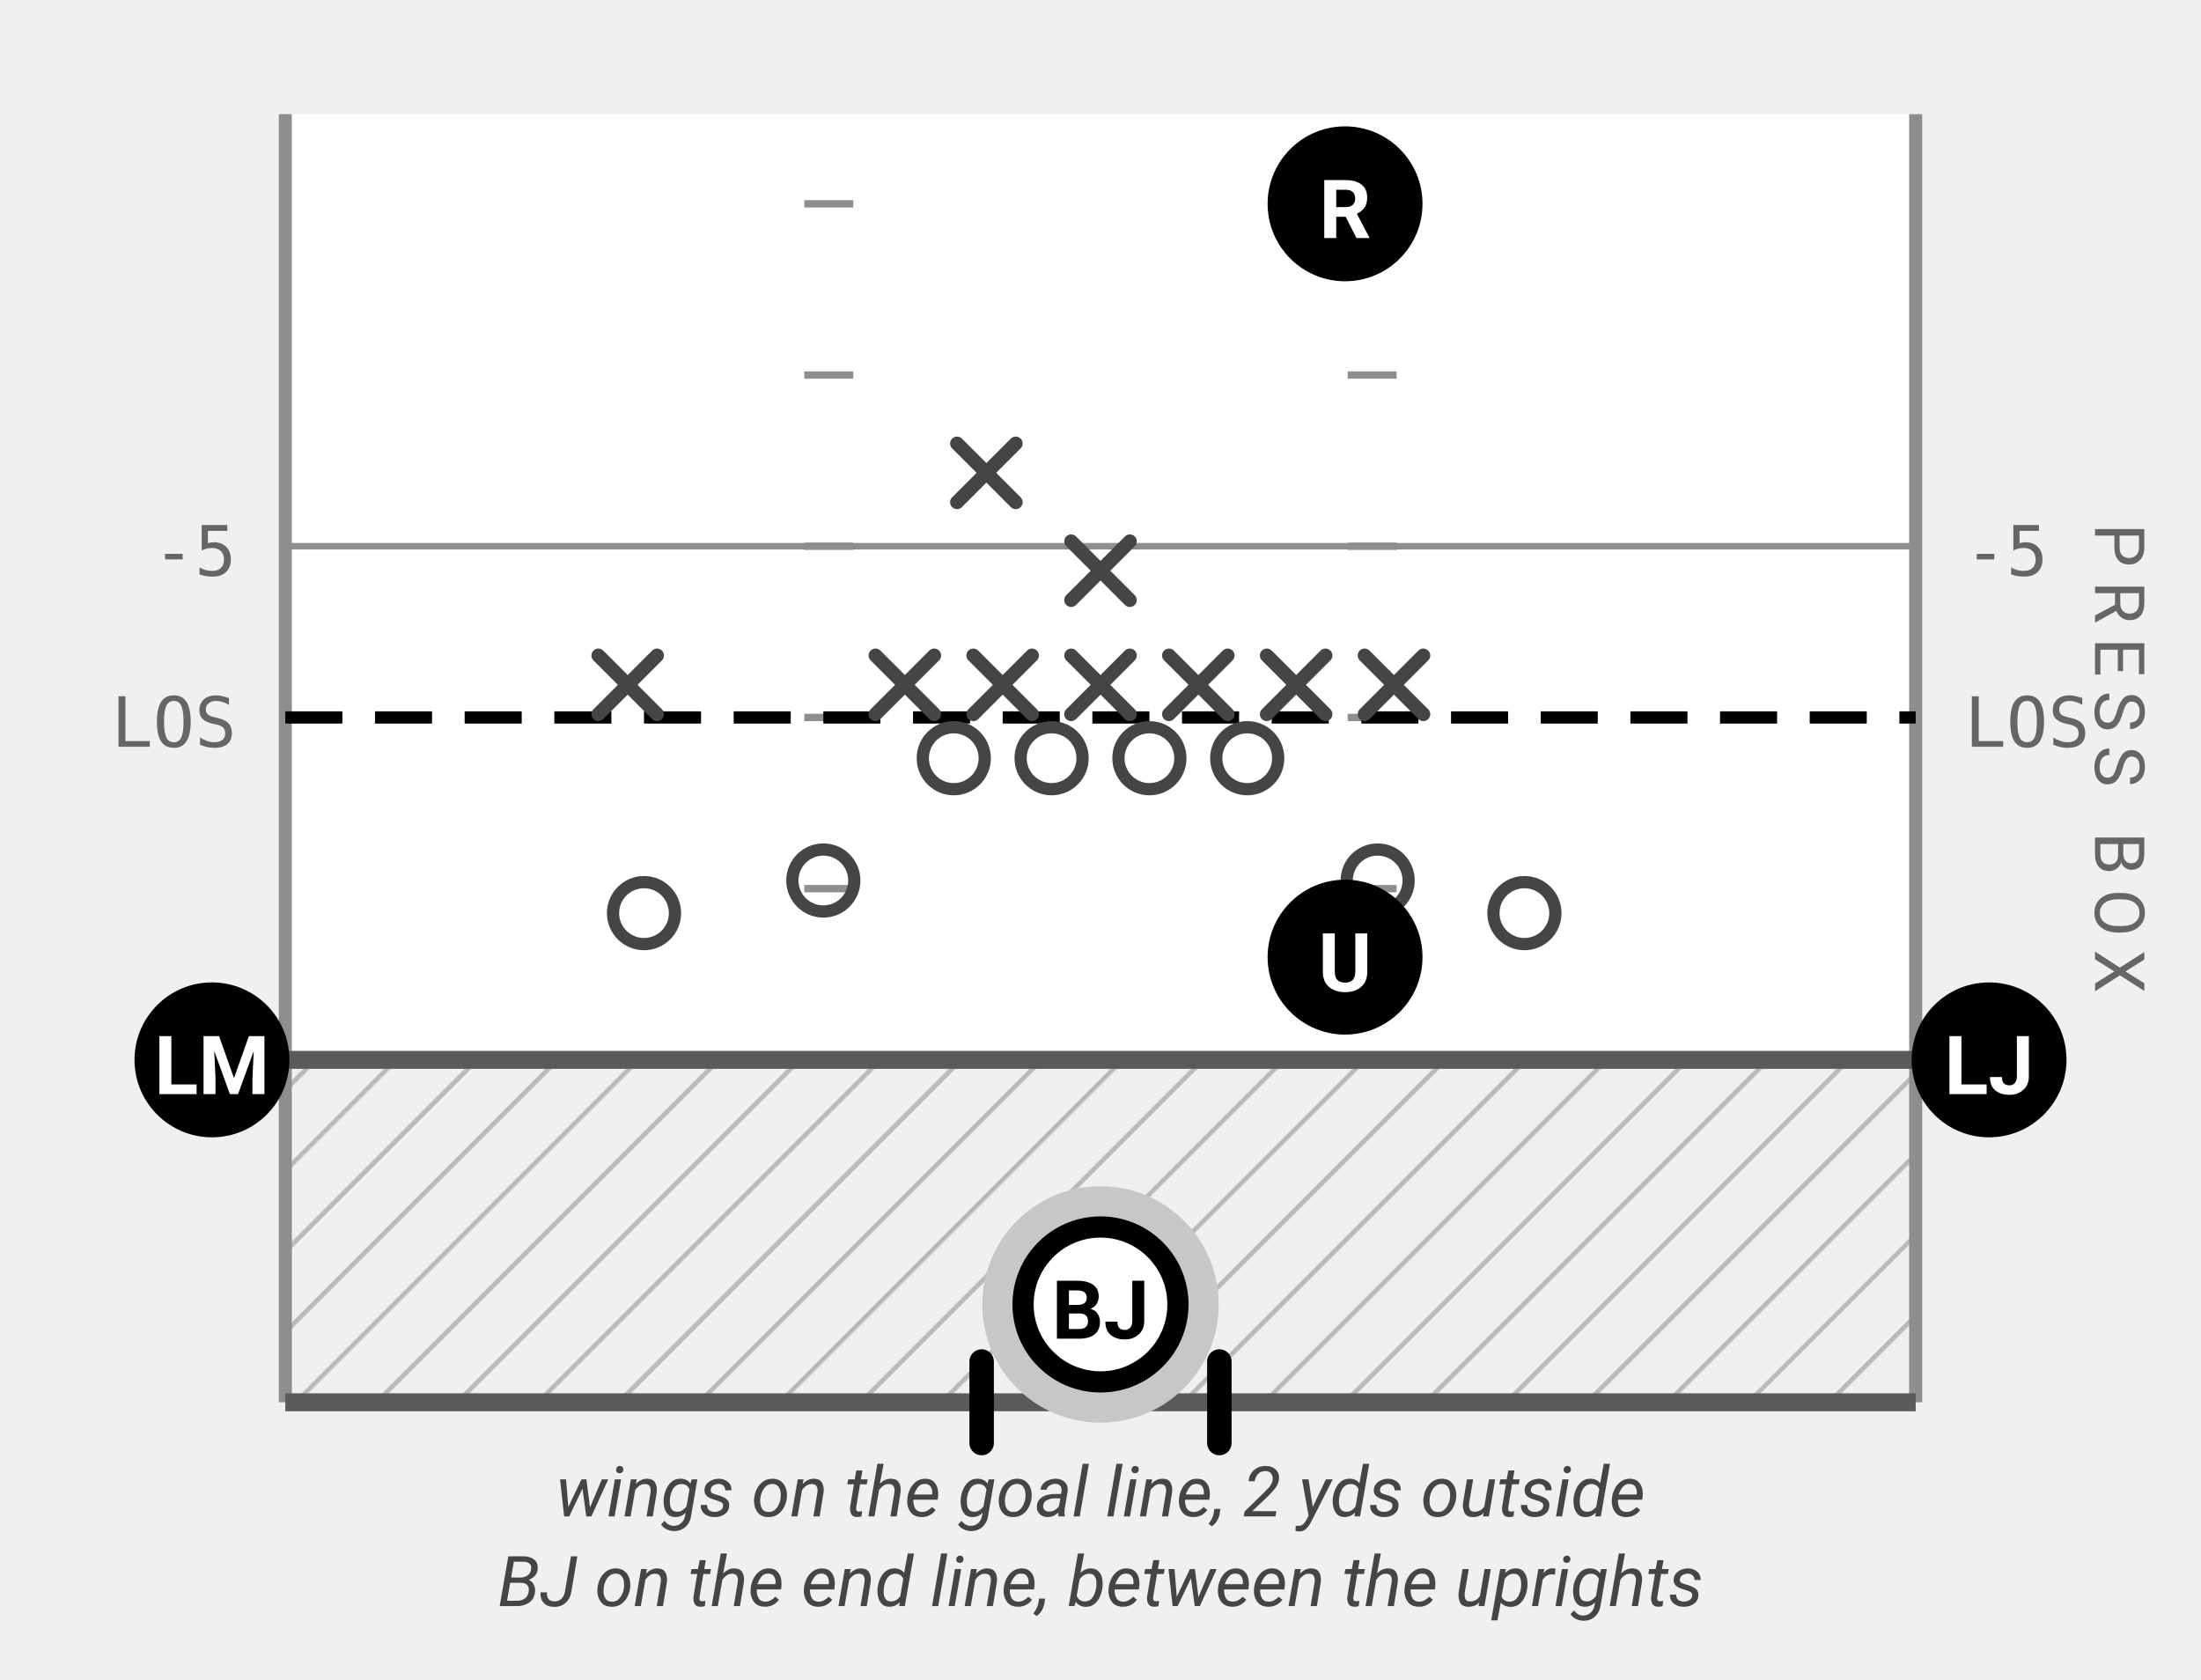
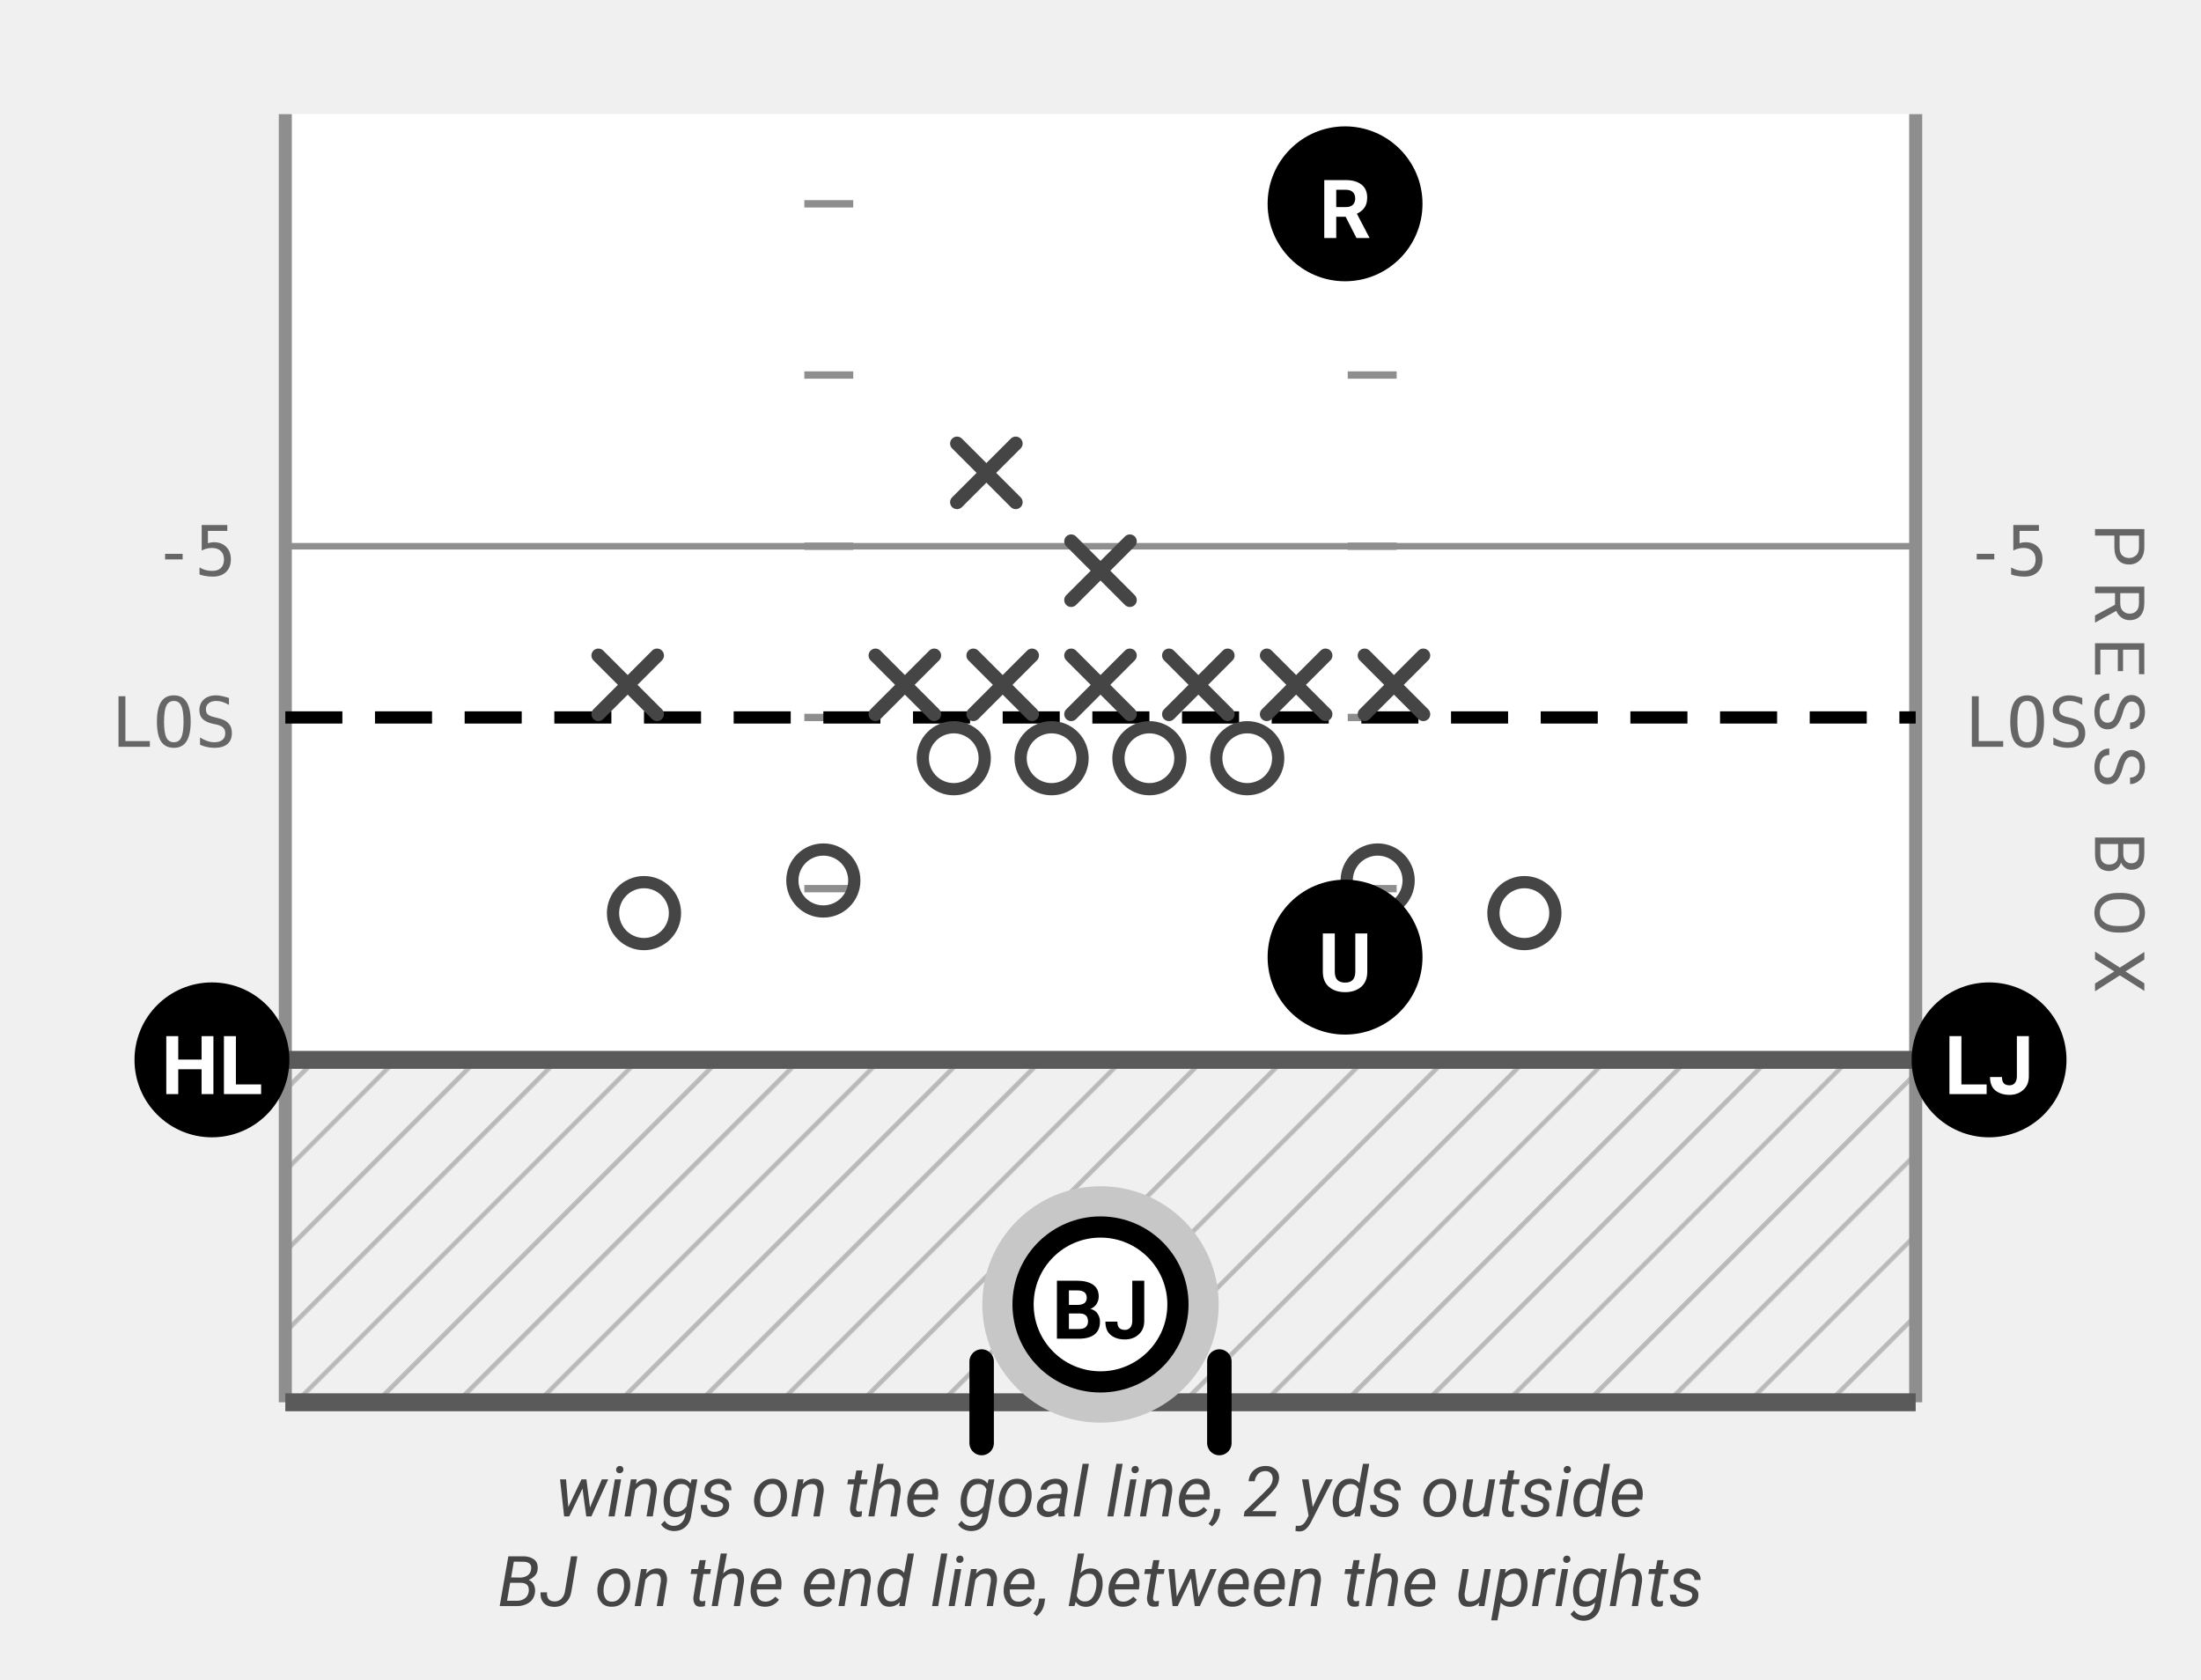
<svg xmlns="http://www.w3.org/2000/svg" viewBox="0 0 270 206" role="img" aria-label="Goal line — Back Judge position, crew of 5">
  <style>svg{font-family:system-ui,-apple-system,"Segoe UI",Roboto,"Helvetica Neue",Arial,sans-serif}
.turf{fill:#FFFFFF}
.ez{fill:url(#hz)}
.hl{stroke:#B8B8B8;stroke-width:1.15}
.sl{stroke:#8E8E8E;stroke-width:1.6;fill:none}
.yl{stroke:#8E8E8E;stroke-width:.8;fill:none}
.gl{stroke:#5A5A5A;stroke-width:2.2;fill:none}
.rl{stroke:#000000;stroke-width:1.5;stroke-dasharray:7 4;fill:none}
.hash{stroke:#8E8E8E;stroke-width:.9}
.post{stroke:#000000;stroke-width:3;fill:none;stroke-linecap:round}
.ylab{font-family:ui-monospace,Menlo,Consolas,monospace;font-size:8.5px;fill:#666666}
.ylab.end{text-anchor:end}
.ylab.start{text-anchor:start}
.pb{font-size:8.5px;letter-spacing:.2em;fill:#666666;text-anchor:middle;text-transform:uppercase}
.kp line{stroke:#454545;stroke-width:1.7;stroke-linecap:round}
.rp{fill:none;stroke:#454545;stroke-width:1.5}
.hat-b{fill:#000000}
.hat-w{fill:#FFFFFF;stroke:#000000;stroke-width:2.6}
.halo{fill:#C7C7C7}
.mk{font-size:10px;font-weight:600;text-anchor:middle}
.mk-l{fill:#FFFFFF}
.mk-d{fill:#000000}
.mv{stroke:#000000;stroke-width:1.7;fill:none;stroke-dasharray:.1 4.4;stroke-linecap:round}
.arh{fill:#000000}
.mvlab{font-size:8.4px;fill:#454545;text-anchor:middle;font-style:italic}
.note{font-size:8.6px;fill:#454545;font-style:italic}
.note.middle{text-anchor:middle}
.note.start{text-anchor:start}
.note.end{text-anchor:end}
.flagk{fill:#000000}
.flagt{stroke:#000000;stroke-width:1.4;stroke-linecap:round}</style>
  <defs>
    <pattern id="hz" width="7" height="7" patternUnits="userSpaceOnUse" patternTransform="rotate(45)">
      <line x1="0" y1="0" x2="0" y2="7" class="hl" />
    </pattern>
    <marker id="ar" viewBox="0 0 10 10" refX="8" refY="5" markerWidth="5" markerHeight="5" orient="auto-start-reverse">
      <path d="M0,1 L9,5 L0,9 z" class="arh" />
    </marker>
  </defs>
  <rect x="35" y="14" width="200" height="116" class="turf" />
  <rect x="35" y="130" width="200" height="42" class="ez" />
  <line x1="98.67" y1="25" x2="104.67" y2="25" class="hash" />
  <line x1="165.33" y1="25" x2="171.33" y2="25" class="hash" />
  <line x1="98.67" y1="46" x2="104.67" y2="46" class="hash" />
  <line x1="165.33" y1="46" x2="171.33" y2="46" class="hash" />
  <line x1="98.67" y1="67" x2="104.67" y2="67" class="hash" />
  <line x1="165.33" y1="67" x2="171.33" y2="67" class="hash" />
  <line x1="98.67" y1="88" x2="104.67" y2="88" class="hash" />
  <line x1="165.33" y1="88" x2="171.33" y2="88" class="hash" />
  <line x1="98.67" y1="109" x2="104.67" y2="109" class="hash" />
  <line x1="165.33" y1="109" x2="171.33" y2="109" class="hash" />
  <line x1="98.67" y1="130" x2="104.67" y2="130" class="hash" />
  <line x1="165.33" y1="130" x2="171.33" y2="130" class="hash" />
  <line x1="35" y1="14" x2="35" y2="172" class="sl" />
  <line x1="235" y1="14" x2="235" y2="172" class="sl" />
  <line x1="35" y1="67" x2="235" y2="67" class="yl" />
  <text x="29" y="70.6" class="ylab end">-5</text>
  <text x="241" y="70.6" class="ylab start">-5</text>
  <line x1="35" y1="88" x2="235" y2="88" class="rl" />
  <text x="29" y="91.6" class="ylab end">LOS</text>
  <text x="241" y="91.6" class="ylab start">LOS</text>
  <line x1="35" y1="130" x2="235" y2="130" class="gl" />
  <text x="29" y="133.6" class="ylab end">G</text>
  <text x="241" y="133.6" class="ylab start">G</text>
  <line x1="35" y1="172" x2="235" y2="172" class="gl" />
  <line x1="120.42" y1="167" x2="120.42" y2="177" class="post" />
  <line x1="149.58" y1="167" x2="149.58" y2="177" class="post" />
  <text x="257" y="93" class="pb" transform="rotate(90 257 93)">PRESS BOX</text>
  <g class="kp">
    <line x1="107.4" y1="80.4" x2="114.6" y2="87.6" />
    <line x1="107.4" y1="87.6" x2="114.6" y2="80.4" />
  </g>
  <g class="kp">
    <line x1="119.4" y1="80.4" x2="126.6" y2="87.6" />
    <line x1="119.4" y1="87.6" x2="126.6" y2="80.4" />
  </g>
  <g class="kp">
    <line x1="131.4" y1="80.4" x2="138.6" y2="87.6" />
    <line x1="131.4" y1="87.6" x2="138.6" y2="80.4" />
  </g>
  <g class="kp">
    <line x1="143.4" y1="80.4" x2="150.6" y2="87.6" />
    <line x1="143.4" y1="87.6" x2="150.6" y2="80.4" />
  </g>
  <g class="kp">
    <line x1="155.4" y1="80.4" x2="162.6" y2="87.6" />
    <line x1="155.4" y1="87.6" x2="162.6" y2="80.4" />
  </g>
  <g class="kp">
    <line x1="167.4" y1="80.4" x2="174.6" y2="87.6" />
    <line x1="167.4" y1="87.6" x2="174.6" y2="80.4" />
  </g>
  <g class="kp">
    <line x1="73.4" y1="80.4" x2="80.6" y2="87.6" />
    <line x1="73.4" y1="87.6" x2="80.6" y2="80.4" />
  </g>
  <g class="kp">
    <line x1="131.4" y1="66.4" x2="138.6" y2="73.6" />
    <line x1="131.4" y1="73.6" x2="138.6" y2="66.4" />
  </g>
  <g class="kp">
    <line x1="117.4" y1="54.4" x2="124.6" y2="61.6" />
    <line x1="117.4" y1="61.6" x2="124.6" y2="54.4" />
  </g>
  <circle cx="117" cy="93" r="3.8" class="rp" />
  <circle cx="129" cy="93" r="3.8" class="rp" />
  <circle cx="141" cy="93" r="3.8" class="rp" />
  <circle cx="153" cy="93" r="3.8" class="rp" />
  <circle cx="101" cy="108" r="3.8" class="rp" />
  <circle cx="169" cy="108" r="3.8" class="rp" />
  <circle cx="79" cy="112" r="3.8" class="rp" />
  <circle cx="187" cy="112" r="3.8" class="rp" />
  <g>
    <circle cx="165" cy="25" r="9.5" class="hat-b" />
    <text x="165" y="29.2" class="mk mk-l">R</text>
  </g>
  <g>
    <circle cx="165" cy="117.4" r="9.5" class="hat-b" />
    <text x="165" y="121.6" class="mk mk-l">U</text>
  </g>
  <g>
    <circle cx="26" cy="130" r="9.5" class="hat-b" />
-     <text x="26" y="134.2" class="mk mk-l">LM</text>
+     <text x="26" y="134.2" class="mk mk-l">HL</text>
  </g>
  <g>
    <circle cx="244" cy="130" r="9.5" class="hat-b" />
    <text x="244" y="134.2" class="mk mk-l">LJ</text>
  </g>
  <g class="you">
    <circle cx="135" cy="160" r="14.5" class="halo" />
    <circle cx="135" cy="160" r="9.5" class="hat-w" />
    <text x="135" y="164.2" class="mk mk-d">BJ</text>
  </g>
  <text x="135" y="197" class="note middle">BJ on the end line, between the uprights</text>
  <text x="135" y="186" class="note middle">wings on the goal line, 2 yds outside</text>
</svg>
